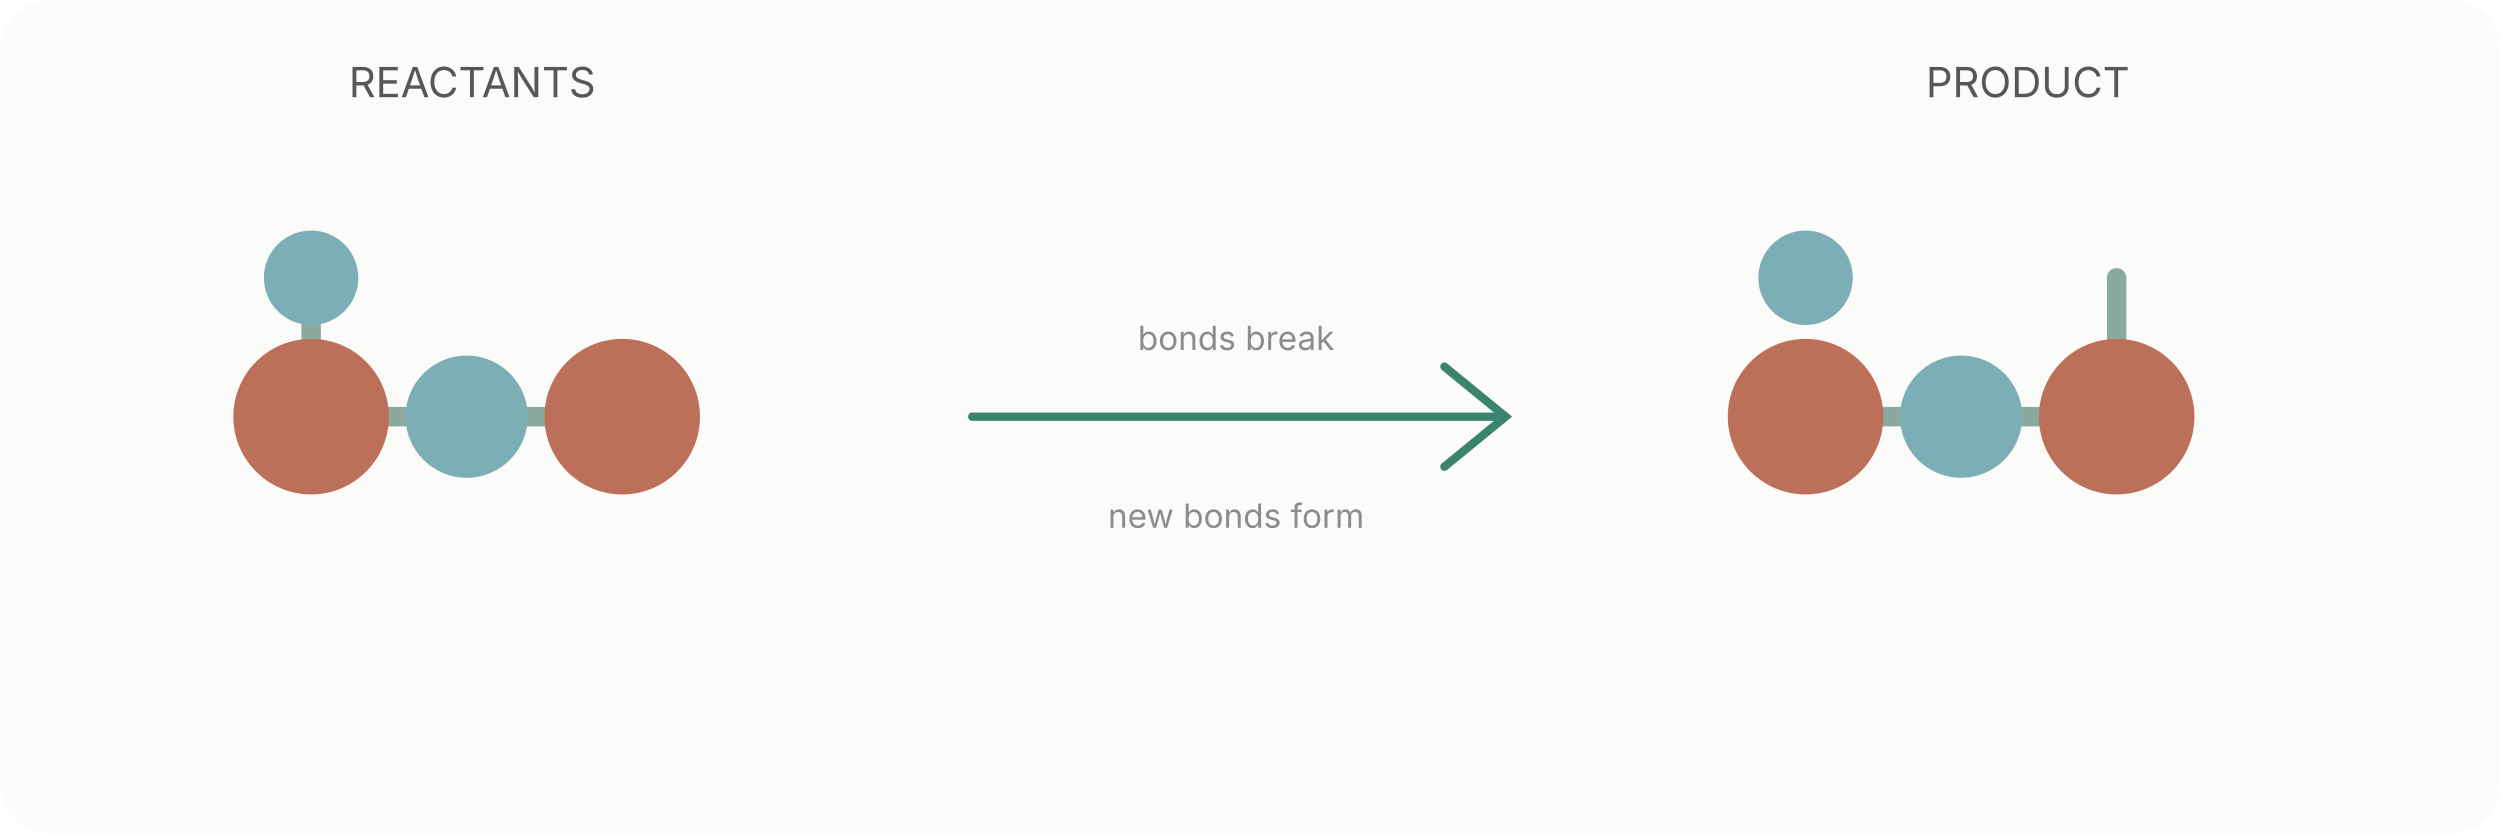
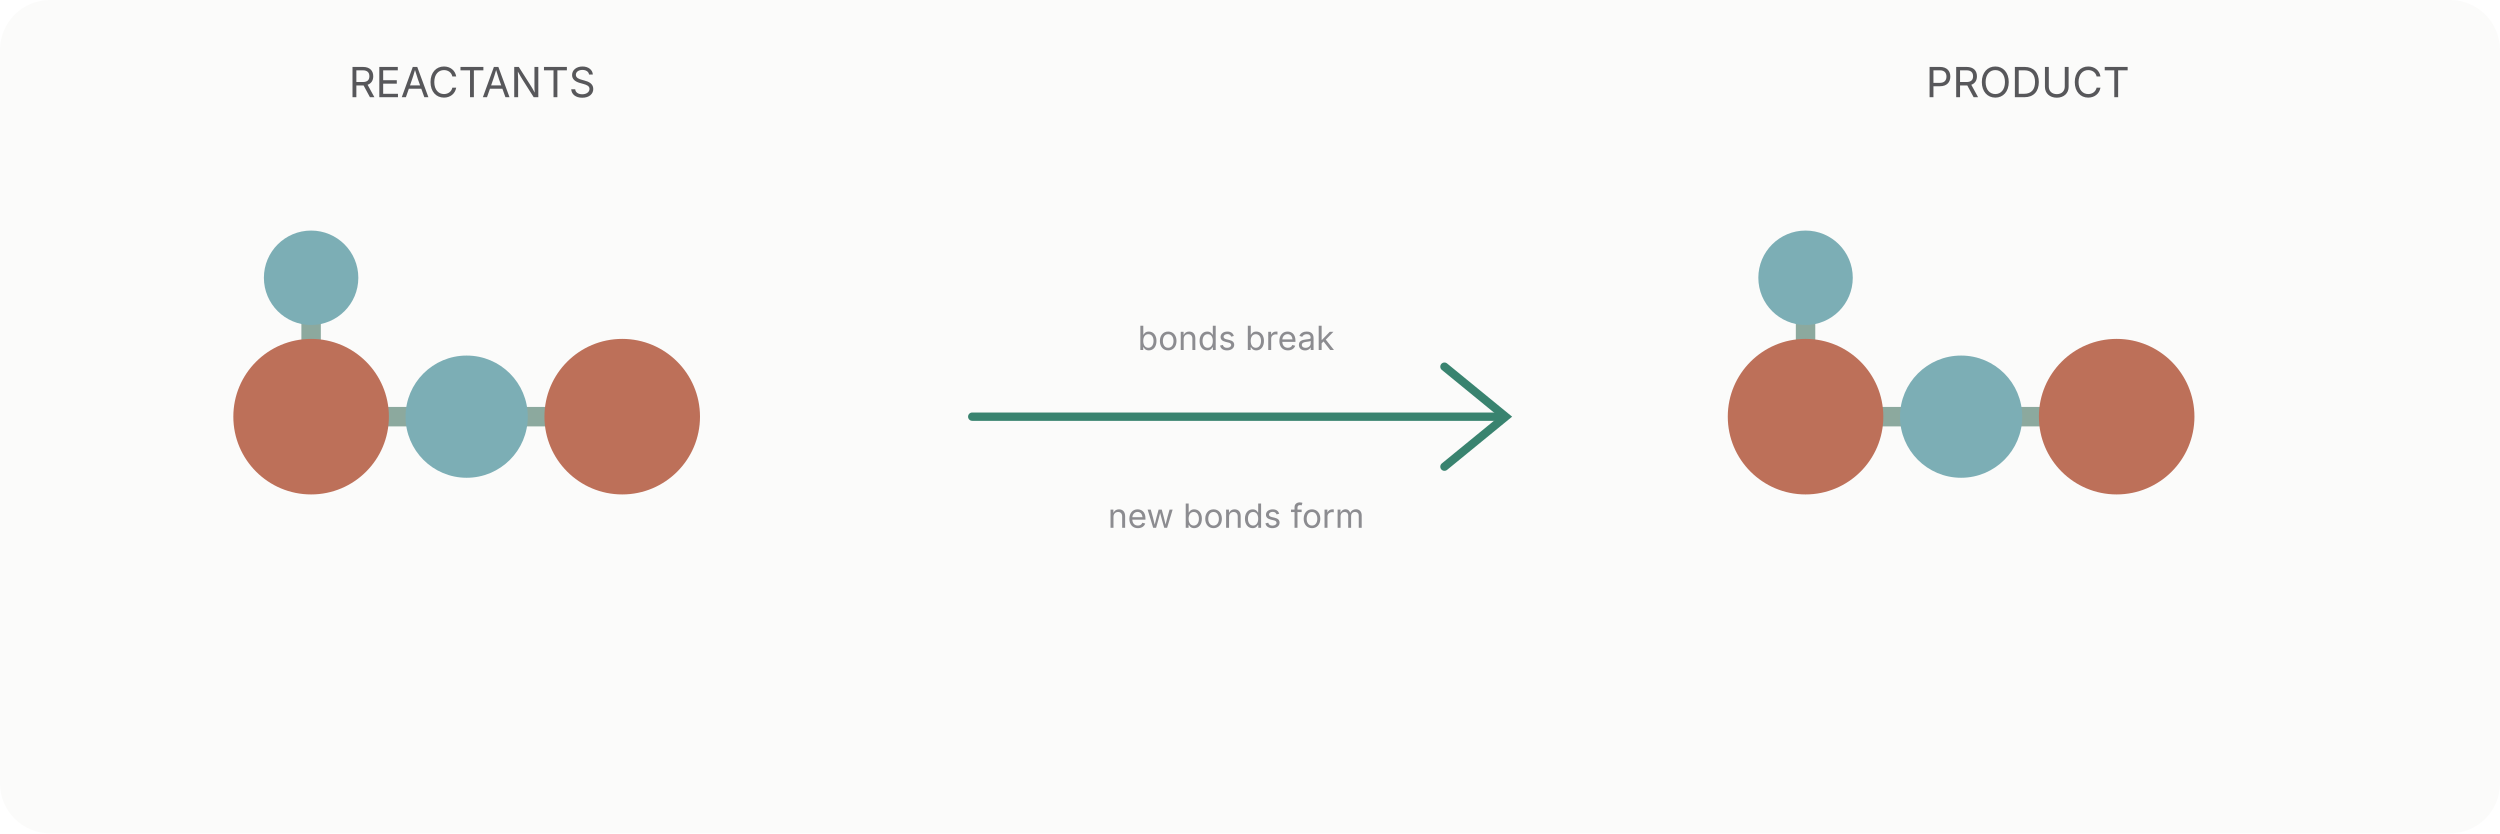
<svg xmlns="http://www.w3.org/2000/svg" viewBox="0 0 900 300" role="img" aria-label="Schematic rearrangement of atoms during a chemical reaction">
  <rect width="900" height="300" rx="18" fill="#fbfbfa" />
  <g font-family="Inter,Arial" font-size="15" fill="#57575a" text-anchor="middle">
    <text x="170" y="35">REACTANTS</text>
    <text x="730" y="35">PRODUCT</text>
  </g>
  <g stroke="#8ca99e" stroke-width="7" stroke-linecap="round">
    <path d="M112 150L168 150M168 150L224 150M112 150L112 100" />
-     <path d="M650 150L706 150M706 150L762 150M762 150L762 100" />
+     <path d="M650 150L706 150M706 150L762 150M650 150L650 100" />
  </g>
  <g>
    <circle cx="112" cy="150" r="28" fill="#bd7059" />
    <circle cx="168" cy="150" r="22" fill="#7caeb5" />
    <circle cx="224" cy="150" r="28" fill="#bd7059" />
    <circle cx="112" cy="100" r="17" fill="#7caeb5" />
    <circle cx="650" cy="150" r="28" fill="#bd7059" />
    <circle cx="706" cy="150" r="22" fill="#7caeb5" />
    <circle cx="762" cy="150" r="28" fill="#bd7059" />
    <circle cx="650" cy="100" r="17" fill="#7caeb5" />
  </g>
  <g stroke="#39836f" stroke-width="3" fill="none" stroke-linecap="round">
    <path d="M350 150H540" />
    <path d="M520 132L542 150L520 168" />
  </g>
  <g fill="#8c8c90" font-family="Inter,Arial" font-size="12" text-anchor="middle">
    <text x="445" y="126">bonds break</text>
    <text x="445" y="190">new bonds form</text>
  </g>
</svg>
